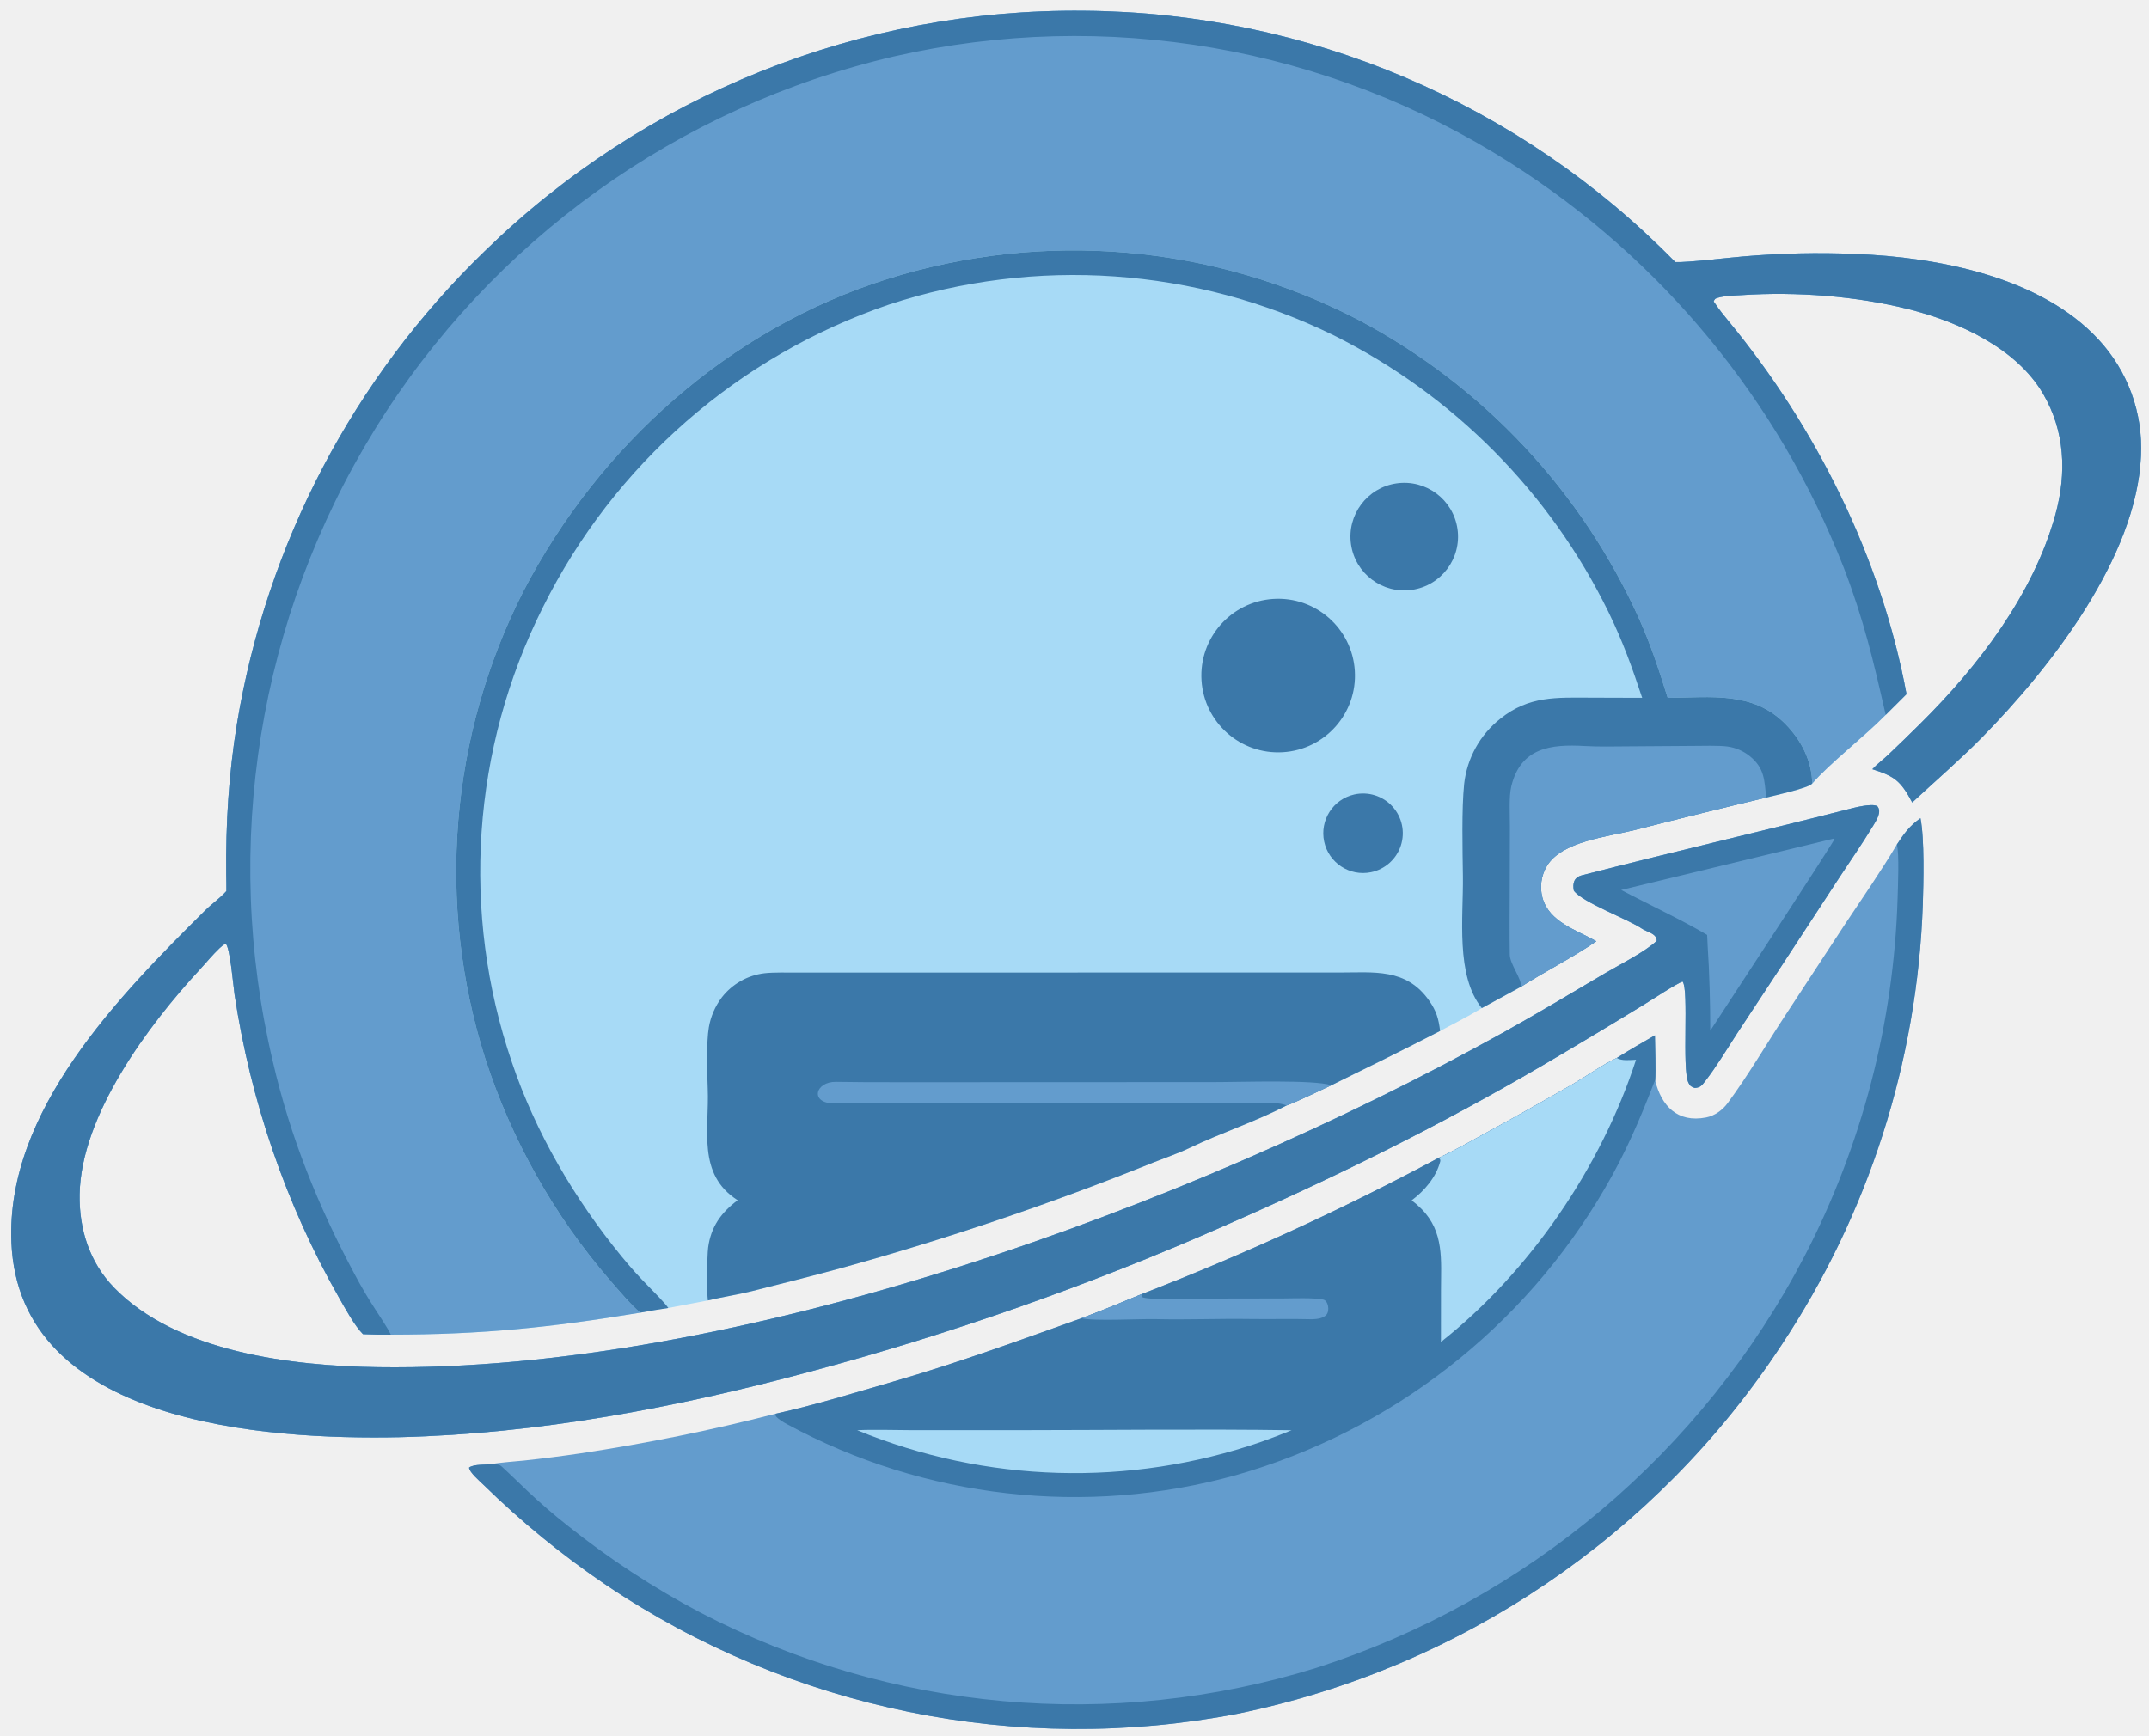
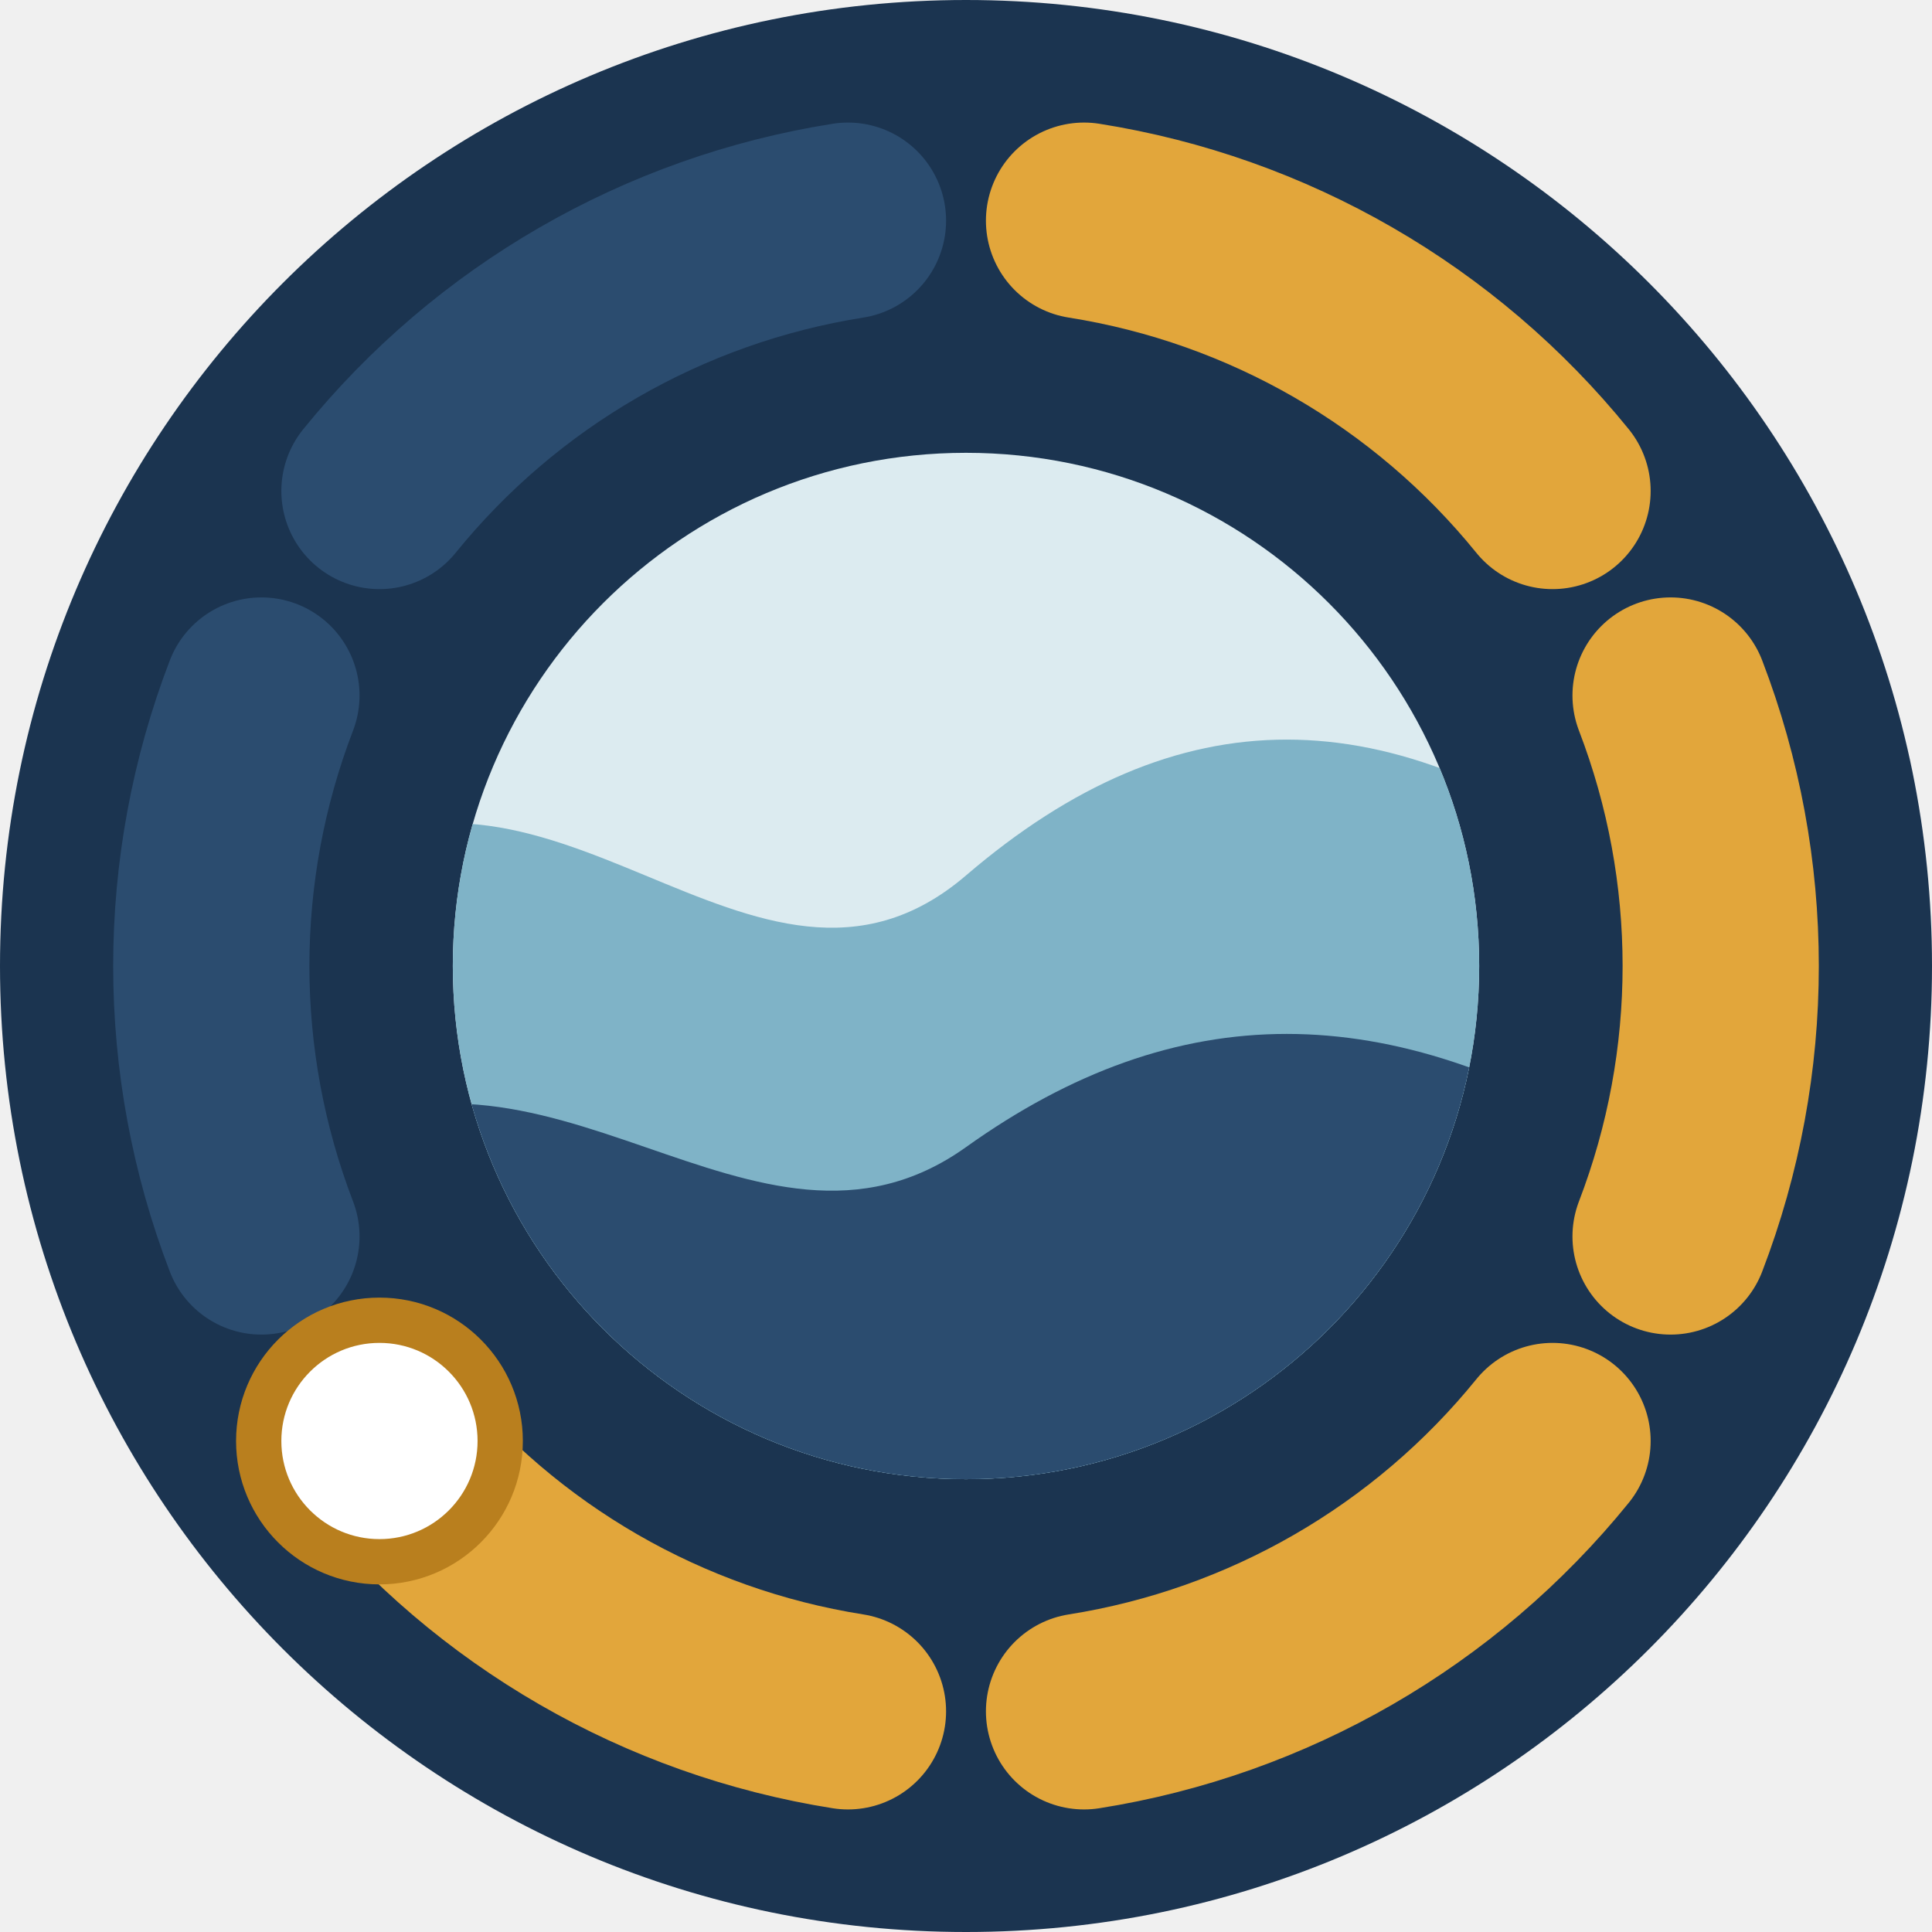
- <svg xmlns="http://www.w3.org/2000/svg" width="1149" height="928" viewBox="0 0 1149 928">
-   <path fill="#A7DAF6" d="M121.055 476.525C121.111 473.725 120.996 470.706 120.964 467.876C120.654 440.542 122.279 414.147 126.695 387.065C142.55 290.876 188.92 202.338 258.957 134.529C344.617 50.785 460.017 4.472 579.801 5.766C698.807 6.677 812.526 55.053 895.72 140.157C902.023 140.469 924.225 137.791 932.149 137.139C952.102 135.407 972.146 134.969 992.155 135.827C1035.87 137.521 1090.97 147.943 1121.99 181.554C1137.67 198.408 1145.86 220.889 1144.7 243.879C1142.35 298.109 1096.44 356.921 1059.85 394.203C1048.39 405.882 1034.46 417.984 1022.4 429.141C1016.22 417.552 1013.02 415.164 1001.09 411.36C1003.62 408.622 1006.93 406.171 1009.67 403.572C1015.34 398.194 1020.96 392.714 1026.51 387.224C1057.56 356.542 1087.22 317.824 1098.96 275.166C1105.04 253.1 1104.09 230.643 1092.38 210.593C1078.06 186.099 1047.2 172.089 1020.64 165.389C992.621 158.321 960.382 155.895 931.442 157.808C927.846 158.046 919.888 158.183 917.023 159.839C916.004 161.39 916.004 160.832 917.26 162.69C919.35 165.783 921.702 168.699 924.078 171.576C970.988 228.389 1005.88 298.411 1019.35 371.209L1008.22 382.303C997.106 393.665 978.063 408.438 968.949 419.03C967.06 421.461 948.6 425.477 944.347 426.514C920.741 432.154 897.178 437.973 873.661 443.972C859.372 447.514 834.897 449.915 827.02 463.215C824.007 468.283 823.163 474.352 824.679 480.049C828.269 493.165 842.905 497.311 853.51 503.383C840.604 512.257 826.334 519.329 813.229 527.703L792.286 539.126C784.474 543.856 777.941 547.102 769.978 551.348C750.18 561.567 731.727 570.601 711.827 580.393C705.62 583.219 693.798 589.071 687.856 591.219C671.044 599.975 652.994 605.756 635.863 613.981C629.869 616.859 622.659 619.305 616.411 621.785C561.852 643.748 506.093 662.602 449.401 678.255C433.852 682.493 417.967 686.464 402.334 690.413C394.693 692.344 386.235 693.598 378.463 695.464L357.317 699.496C352.302 700.231 347.302 701.066 342.319 702C294.409 709.938 257.721 713.723 208.954 713.751C203.994 713.788 199.035 713.701 194.08 713.49C189.463 708.838 184.522 699.668 181.144 693.746C152.759 643.975 133.959 588.515 125.419 531.886C124.789 527.707 122.944 505.686 120.554 504.601C119.344 505.343 118.352 506.16 117.325 507.134C113.545 510.721 110.295 514.768 106.76 518.585C79.348 548.184 43.296 596.412 42.569 638.739C42.249 657.331 47.823 674.978 60.893 688.505C94.432 723.217 156.401 730.524 202.11 731.166C394.616 733.869 635.345 645.629 803.131 552.524C821.66 542.242 839.775 531.334 858.015 520.567C865.595 516.093 879.835 508.923 885.791 503.133C885.864 499.173 880.575 498.473 877.826 496.593C870.377 491.499 845.798 482.523 841.462 476.255C840.8 472.367 841.443 469.23 845.937 468.073C893.068 455.934 940.518 444.93 987.693 432.896C991.228 431.994 1000.8 429.415 1003.75 431.163C1006.28 434.166 1003.25 438.692 1001.41 441.737C995.832 450.973 989.638 459.863 983.713 468.876L951.866 517.586L928.688 552.789C923.195 561.257 917.842 570.259 911.672 578.226C909.832 580.602 909.103 581.546 906.185 581.832C904.365 581.176 903.681 580.964 902.728 578.952C899.178 571.458 903.138 529.234 899.632 524.925C896.74 525.762 883.019 534.781 879.394 536.977C861.225 548.117 842.949 559.082 824.569 569.871C769.159 602.323 712.434 630.287 653.656 655.971C582.297 687.401 508.636 713.319 433.318 733.497C361.587 752.756 288.384 766.721 213.725 768.584C141.389 770.084 10.165 761.446 6.096 664.493C3.142 594.085 63.614 532.629 109.854 486.736C113.309 483.307 117.311 480.607 120.587 477.039L121.055 476.525Z" />
-   <path fill="#639CCD" d="M121.055 476.525C121.111 473.725 120.996 470.706 120.964 467.876C120.654 440.542 122.279 414.147 126.695 387.065C142.55 290.876 188.92 202.338 258.957 134.529C344.617 50.785 460.017 4.472 579.801 5.766C698.807 6.677 812.526 55.053 895.72 140.157C902.023 140.469 924.225 137.791 932.149 137.139C952.102 135.407 972.146 134.969 992.155 135.827C1035.87 137.521 1090.97 147.943 1121.99 181.554C1137.67 198.408 1145.86 220.889 1144.7 243.879C1142.35 298.109 1096.44 356.921 1059.85 394.203C1048.39 405.882 1034.46 417.984 1022.4 429.141C1016.22 417.552 1013.02 415.164 1001.09 411.36C1003.62 408.622 1006.93 406.171 1009.67 403.572C1015.34 398.194 1020.96 392.714 1026.51 387.224C1057.56 356.542 1087.22 317.824 1098.96 275.166C1105.04 253.1 1104.09 230.643 1092.38 210.593C1078.06 186.099 1047.2 172.089 1020.64 165.389C992.621 158.321 960.382 155.895 931.442 157.808C927.846 158.046 919.888 158.183 917.023 159.839C916.004 161.39 916.004 160.832 917.26 162.69C919.35 165.783 921.702 168.699 924.078 171.576C970.988 228.389 1005.88 298.411 1019.35 371.209L1008.22 382.303C997.106 393.665 978.063 408.438 968.949 419.03C968.75 406.886 963.037 395.732 954.561 387.157C937.164 369.556 914.804 373.021 891.673 373.202C887.086 358.609 882.876 345.498 876.607 331.404C845.825 262.768 793.007 206.376 726.533 171.173C648.682 130.733 557.962 122.851 474.303 149.259C389.997 175.795 320.395 238.136 279.868 316.126C240.508 393.464 233.147 483.181 259.373 565.901C273.464 609.66 296.229 650.131 326.307 684.897C330.511 689.73 337.678 698.209 342.319 702C294.409 709.938 257.721 713.723 208.954 713.751C203.994 713.788 199.035 713.701 194.08 713.49C189.463 708.838 184.522 699.668 181.144 693.746C152.759 643.975 133.959 588.515 125.419 531.886C124.789 527.707 122.944 505.686 120.554 504.601C119.344 505.343 118.352 506.16 117.325 507.134C113.545 510.721 110.295 514.768 106.76 518.585C79.348 548.184 43.296 596.412 42.569 638.739C42.249 657.331 47.823 674.978 60.893 688.505C94.432 723.217 156.401 730.524 202.11 731.166C394.616 733.869 635.345 645.629 803.131 552.524C821.66 542.242 839.775 531.334 858.015 520.567C865.595 516.093 879.835 508.923 885.791 503.133C885.864 499.173 880.575 498.473 877.826 496.593C870.377 491.499 845.798 482.523 841.462 476.255C840.8 472.367 841.443 469.23 845.937 468.073C893.068 455.934 940.518 444.93 987.693 432.896C991.228 431.994 1000.8 429.415 1003.75 431.163C1006.28 434.166 1003.25 438.692 1001.41 441.737C995.832 450.973 989.638 459.863 983.713 468.876L951.866 517.586L928.688 552.789C923.195 561.257 917.842 570.259 911.672 578.226C909.832 580.602 909.103 581.546 906.185 581.832C904.365 581.176 903.681 580.964 902.728 578.952C899.178 571.458 903.138 529.234 899.632 524.925C896.74 525.762 883.019 534.781 879.394 536.977C861.225 548.117 842.949 559.082 824.569 569.871C769.159 602.323 712.434 630.287 653.656 655.971C582.297 687.401 508.636 713.319 433.318 733.497C361.587 752.756 288.384 766.721 213.725 768.584C141.389 770.084 10.165 761.446 6.096 664.493C3.142 594.085 63.614 532.629 109.854 486.736C113.309 483.307 117.311 480.607 120.587 477.039L121.055 476.525Z" />
-   <path fill="#3B78A9" d="M121.055 476.525C121.111 473.725 120.996 470.706 120.964 467.876C120.654 440.542 122.279 414.147 126.695 387.065C142.55 290.876 188.92 202.338 258.957 134.529C344.617 50.785 460.017 4.472 579.801 5.766C698.807 6.677 812.526 55.053 895.72 140.157C902.023 140.469 924.225 137.791 932.149 137.139C952.102 135.407 972.146 134.969 992.155 135.827C1035.87 137.521 1090.97 147.943 1121.99 181.554C1137.67 198.408 1145.86 220.889 1144.7 243.879C1142.35 298.109 1096.44 356.921 1059.85 394.203C1048.39 405.882 1034.46 417.984 1022.4 429.141C1016.22 417.552 1013.02 415.164 1001.09 411.36C1003.62 408.622 1006.93 406.171 1009.67 403.572C1015.34 398.194 1020.96 392.714 1026.51 387.224C1057.56 356.542 1087.22 317.824 1098.96 275.166C1105.04 253.1 1104.09 230.643 1092.38 210.593C1078.06 186.099 1047.2 172.089 1020.64 165.389C992.621 158.321 960.382 155.895 931.442 157.808C927.846 158.046 919.888 158.183 917.023 159.839C916.004 161.39 916.004 160.832 917.26 162.69C919.35 165.783 921.702 168.699 924.078 171.576C970.988 228.389 1005.88 298.411 1019.35 371.209L1008.22 382.303C1001.61 353.274 996.534 331.558 985.733 303.4C950.868 214.325 888.575 138.65 807.863 87.32C710.006 24.86 591.184 4.271 478.02 30.166C362.744 56.984 262.914 128.652 200.635 229.301C138.192 330.378 118.496 452.136 145.886 567.746C155.23 608.169 169.975 644.731 189.484 681.215C192.864 687.634 196.537 693.893 200.493 699.973C202.839 703.652 207.23 710.075 208.954 713.751C203.994 713.788 199.035 713.701 194.08 713.49C189.463 708.838 184.522 699.668 181.144 693.746C152.759 643.975 133.959 588.515 125.419 531.886C124.789 527.707 122.944 505.686 120.554 504.601C119.344 505.343 118.352 506.16 117.325 507.134C113.545 510.721 110.295 514.768 106.76 518.585C79.348 548.184 43.296 596.412 42.569 638.739C42.249 657.331 47.823 674.978 60.893 688.505C94.432 723.217 156.401 730.524 202.11 731.166C394.616 733.869 635.345 645.629 803.131 552.524C821.66 542.242 839.775 531.334 858.015 520.567C865.595 516.093 879.835 508.923 885.791 503.133C885.864 499.173 880.575 498.473 877.826 496.593C870.377 491.499 845.798 482.523 841.462 476.255C840.8 472.367 841.443 469.23 845.937 468.073C893.068 455.934 940.518 444.93 987.693 432.896C991.228 431.994 1000.8 429.415 1003.75 431.163C1006.28 434.166 1003.25 438.692 1001.41 441.737C995.832 450.973 989.638 459.863 983.713 468.876L951.866 517.586L928.688 552.789C923.195 561.257 917.842 570.259 911.672 578.226C909.832 580.602 909.103 581.546 906.185 581.832C904.365 581.176 903.681 580.964 902.728 578.952C899.178 571.458 903.138 529.234 899.632 524.925C896.74 525.762 883.019 534.781 879.394 536.977C861.225 548.117 842.949 559.082 824.569 569.871C769.159 602.323 712.434 630.287 653.656 655.971C582.297 687.401 508.636 713.319 433.318 733.497C361.587 752.756 288.384 766.721 213.725 768.584C141.389 770.084 10.165 761.446 6.096 664.493C3.142 594.085 63.614 532.629 109.854 486.736C113.309 483.307 117.311 480.607 120.587 477.039L121.055 476.525Z" />
-   <path fill="#639CCD" d="M980.562 448.442L980.857 448.681C980.818 449.842 920.769 541.501 914.42 551.215C914.421 536.829 914 520.033 913.02 505.656L912.754 499.995C899.962 492.322 880.571 483.259 866.784 475.938L980.562 448.442Z" />
-   <path fill="#3B78A9" d="M394.399 641.874C372.571 627.936 379.296 604.18 378.4 582.073C378.055 573.564 377.659 557.026 378.999 549.403C379.991 543.587 382.368 538.095 385.93 533.392C391.502 526.216 399.714 521.568 408.735 520.485C413.275 519.936 421.339 520.119 426.151 520.114L456.004 520.107L555.036 520.1L677.192 520.091L715.728 520.099C734.559 520.113 751.884 517.597 764.151 535.174C767.963 540.637 769.2 544.827 769.978 551.348C750.18 561.567 731.727 570.601 711.827 580.393C705.62 583.219 693.798 589.071 687.856 591.219C671.044 599.975 652.994 605.756 635.863 613.981C629.869 616.859 622.659 619.305 616.411 621.785C561.852 643.748 506.093 662.602 449.401 678.255C433.852 682.493 417.967 686.464 402.334 690.413C394.693 692.344 386.235 693.598 378.463 695.464C377.865 690.962 378.022 671.67 378.627 667.159C380.119 656.016 385.585 648.455 394.399 641.874Z" />
-   <path fill="#639CCD" d="M687.856 591.219C683.508 588.97 669.32 589.918 663.691 589.967L630.044 590.035L501.394 590.065L464.353 589.988C458.249 590.003 452.026 590.204 445.92 590.118C432.712 589.932 435.941 578.359 446.991 578.556C457.281 578.739 467.662 578.757 477.966 578.747L559.276 578.74L651.967 578.681C663.058 578.682 702.712 577.32 711.827 580.393C705.62 583.219 693.798 589.071 687.856 591.219Z" />
-   <path fill="#3B78A9" d="M342.319 702C337.678 698.209 330.511 689.73 326.307 684.897C296.229 650.131 273.464 609.66 259.373 565.901C233.147 483.181 240.508 393.464 279.868 316.126C320.395 238.136 389.997 175.795 474.303 149.259C557.962 122.851 648.682 130.733 726.533 171.173C793.007 206.376 845.825 262.768 876.607 331.404C882.876 345.498 887.086 358.609 891.673 373.202C914.804 373.021 937.164 369.556 954.561 387.157C963.037 395.732 968.75 406.886 968.949 419.03C967.06 421.461 948.6 425.477 944.347 426.514C920.741 432.154 897.178 437.973 873.661 443.972C859.372 447.514 834.897 449.915 827.02 463.215C824.007 468.283 823.163 474.352 824.679 480.049C828.269 493.165 842.905 497.311 853.51 503.383C840.604 512.257 826.334 519.329 813.229 527.703L792.286 539.126C778.142 521.648 782.465 490.395 782.169 468.563C781.979 454.541 781.444 432.668 782.837 419.217C784.361 405.49 791.316 392.944 802.151 384.38C817.446 372.045 832.309 373.057 850.479 373.097L878.015 373.18C872.498 356.546 867.844 343.496 860.08 327.467C828.753 263.351 777.19 211.332 713.352 179.446C639.209 143.034 553.76 137.087 475.287 162.875C394.698 190.315 328.212 248.483 290.306 324.715C252.324 400.317 246.334 488.018 273.683 568.083C286.345 605.748 307.318 641.434 332.489 672.107C337.295 677.965 341.528 682.675 346.855 688.059C348.961 690.187 355.818 697.147 357.317 699.496C352.302 700.231 347.302 701.066 342.319 702Z" />
-   <path fill="#639CCD" d="M813.229 527.703C813.638 523.301 807.315 515.781 807.227 510.465C807.037 499.017 807.179 487.041 807.203 475.635L807.291 442.125C807.313 435.847 806.687 426.086 808.045 420.489C813.051 399.865 829.106 397.882 847.335 398.962C854.524 399.388 863.475 399.181 870.352 399.137L904.881 398.898C909.549 398.874 919.473 398.598 923.715 399.239C928.072 399.856 932.18 401.645 935.6 404.415C943.582 410.881 943.327 417.416 944.347 426.514C920.741 432.154 897.178 437.973 873.661 443.972C859.372 447.514 834.897 449.915 827.02 463.215C824.007 468.283 823.163 474.352 824.679 480.049C828.269 493.165 842.905 497.311 853.51 503.383C840.604 512.257 826.334 519.329 813.229 527.703Z" />
-   <path fill="#3B78A9" d="M680.705 320.304C703.379 318.82 722.947 336.031 724.371 358.709C725.795 381.388 708.533 400.912 685.852 402.275C663.256 403.634 643.822 386.449 642.404 363.856C640.985 341.263 658.117 321.783 680.705 320.304Z" />
-   <path fill="#3B78A9" d="M746.701 258.505C762.436 256.239 777.025 267.166 779.276 282.903C781.527 298.641 770.585 313.22 754.847 315.455C739.13 317.688 724.576 306.764 722.329 291.049C720.081 275.334 730.989 260.769 746.701 258.505Z" />
-   <path fill="#3B78A9" d="M724.066 424.882C731.53 423.189 739.327 425.638 744.483 431.295C749.638 436.951 751.355 444.943 748.978 452.218C746.602 459.493 740.498 464.93 732.998 466.452C721.584 468.768 710.431 461.469 707.985 450.082C705.538 438.695 712.708 427.459 724.066 424.882Z" />
-   <path fill="#639CCD" d="M1026.82 437.547C1029.03 448.715 1028.43 472.12 1028.07 483.634C1025.15 567.684 998.984 649.279 952.481 719.352C885.586 821.172 780.869 892.129 661.511 916.517C544.36 939.029 423.062 914.278 324.095 847.666C300.672 831.798 278.721 813.858 258.507 794.062C256.494 792.092 250.892 787.327 250.811 784.849C253.451 782.785 260.434 783.529 263.591 782.881C265.843 782.263 277.417 781.368 280.304 781.065C290.401 779.977 300.477 778.69 310.524 777.204C345.573 771.934 380.328 764.874 414.655 756.05C435.957 751.371 456.946 744.815 477.883 738.766C511.916 728.932 544.949 716.827 578.29 704.949C588.861 701.023 599.945 696.422 610.373 692.09C664.731 671.073 717.748 646.742 769.126 619.233C776.496 615.956 787.519 609.67 794.646 605.78C810.198 597.28 825.648 588.597 840.995 579.732C848.355 575.441 856.948 569.311 864.42 565.783C871.007 561.599 878.068 557.61 884.831 553.671C884.895 559.951 885.381 572.072 884.968 577.886C888.27 591.202 896.695 600.642 912.242 597.587C916.787 596.694 920.947 593.697 923.733 589.924C934.877 574.837 944.382 558.437 954.691 542.763L986.506 494.191C995.223 481.068 1006.29 465.065 1014.17 451.664C1018.17 445.648 1020.93 441.72 1026.82 437.547Z" />
-   <path fill="#3B78A9" d="M864.42 565.783C871.007 561.599 878.068 557.61 884.831 553.671C884.895 559.951 885.381 572.072 884.968 577.886C884.815 578.133 884.661 578.379 884.508 578.625C876.869 598.556 869.036 616.792 858.174 635.347C814.744 710.114 744.034 765.142 660.893 788.875C580.825 811.182 494.278 801.511 420.806 761.636C418.79 760.542 416.343 759.141 414.856 757.407L414.655 756.05C435.957 751.371 456.946 744.815 477.883 738.766C511.916 728.932 544.949 716.827 578.29 704.949C588.861 701.023 599.945 696.422 610.373 692.09C664.731 671.073 717.748 646.742 769.126 619.233C776.496 615.956 787.519 609.67 794.646 605.78C810.198 597.28 825.648 588.597 840.995 579.732C848.355 575.441 856.948 569.311 864.42 565.783Z" />
-   <path fill="#A7DAF6" d="M769.126 619.233C776.496 615.956 787.519 609.67 794.646 605.78C810.198 597.28 825.648 588.597 840.995 579.732C848.355 575.441 856.948 569.311 864.42 565.783C867.034 567.457 871.524 566.879 874.738 566.741C856.052 624.227 817.962 680.067 770.426 717.648L770.45 690.024C770.448 673.984 772.274 658.906 760.04 646.542C758.401 644.882 756.642 643.344 754.778 641.94C761.62 636.808 767.858 629.564 770.049 621.124C770.277 620.246 769.867 619.685 769.126 619.233Z" />
-   <path fill="#639CCD" d="M610.373 692.09L610.554 693.605C613.028 695.249 632.078 694.48 636.418 694.475L686.063 694.387C691.433 694.369 702.107 693.904 707.465 694.992C710.155 695.538 711.098 700.941 709.176 703.125C707.498 705.03 704.234 705.423 701.613 705.524C690.481 705.223 679.214 705.546 668.118 705.38C651.614 705.135 634.239 705.872 617.854 705.457C609.799 705.253 583.847 706.644 578.29 704.949C588.861 701.023 599.945 696.422 610.373 692.09Z" />
-   <path fill="#A7DAF6" d="M458.308 764.871C466.599 764.412 478.466 764.83 487.056 764.836L543.514 764.842C591.998 764.825 642.232 764.169 690.565 764.875C685.169 767.089 679.718 769.169 674.218 771.111C603.884 795.356 527.125 793.138 458.308 764.871Z" />
-   <path fill="#3B78A9" d="M1026.82 437.547C1029.03 448.715 1028.43 472.12 1028.07 483.634C1025.15 567.684 998.984 649.279 952.481 719.352C885.586 821.172 780.869 892.129 661.511 916.517C544.36 939.029 423.062 914.278 324.095 847.666C300.672 831.798 278.721 813.858 258.507 794.062C256.494 792.092 250.892 787.327 250.811 784.849C253.451 782.785 260.434 783.529 263.591 782.881L264.368 782.997C266.247 783.309 266.909 783.057 268.436 784.451C273.013 788.63 277.407 793.007 281.918 797.264C288.817 803.786 296.007 809.993 303.467 815.865C325.679 833.638 349.533 849.258 374.705 862.512C476.228 915.27 594.461 925.856 703.741 891.973C816.361 855.811 910.177 776.692 964.83 671.786C995.548 612.468 1012.55 547.008 1014.59 480.238C1014.73 474.762 1015.58 456.144 1014.17 451.664C1018.17 445.648 1020.93 441.72 1026.82 437.547Z" />
+ <svg xmlns="http://www.w3.org/2000/svg" viewBox="0 0 128 128" role="img" aria-labelledby="t">
+   <defs>
+     <clipPath id="glass">
+       <circle cx="64" cy="64" r="34" />
+     </clipPath>
+   </defs>
+   <circle cx="64" cy="64" r="64" fill="#1B3450" />
+   <path d="M71.82 14.62A50 50 0 0 1 102.86 32.53" fill="none" stroke="#E2A63B" stroke-width="13" stroke-linecap="round" />
+   <path d="M110.68 46.08A50 50 0 0 1 110.68 81.92" fill="none" stroke="#E2A63B" stroke-width="13" stroke-linecap="round" />
+   <path d="M102.86 95.47A50 50 0 0 1 71.82 113.38" fill="none" stroke="#E2A63B" stroke-width="13" stroke-linecap="round" />
+   <path d="M56.18 113.38A50 50 0 0 1 25.14 95.47" fill="none" stroke="#E2A63B" stroke-width="13" stroke-linecap="round" />
+   <path d="M17.32 81.92A50 50 0 0 1 17.32 46.08" fill="none" stroke="#2B4C6F" stroke-width="13" stroke-linecap="round" />
+   <path d="M25.14 32.53A50 50 0 0 1 56.18 14.62" fill="none" stroke="#2B4C6F" stroke-width="13" stroke-linecap="round" />
+   <circle cx="25.14" cy="95.47" r="8" fill="#fff" stroke="#B97F1E" stroke-width="3" />
+   <circle cx="64" cy="64" r="34" fill="#DCEBF0" />
+   <g clip-path="url(#glass)">
+     <path d="M20 58C36 46 50 70 64 58S92 46 108 58V110H20Z" fill="#7FB3C7" />
+     <path d="M20 76C36 66 50 86 64 76S92 66 108 76V110H20Z" fill="#2B4C6F" />
+   </g>
</svg>
